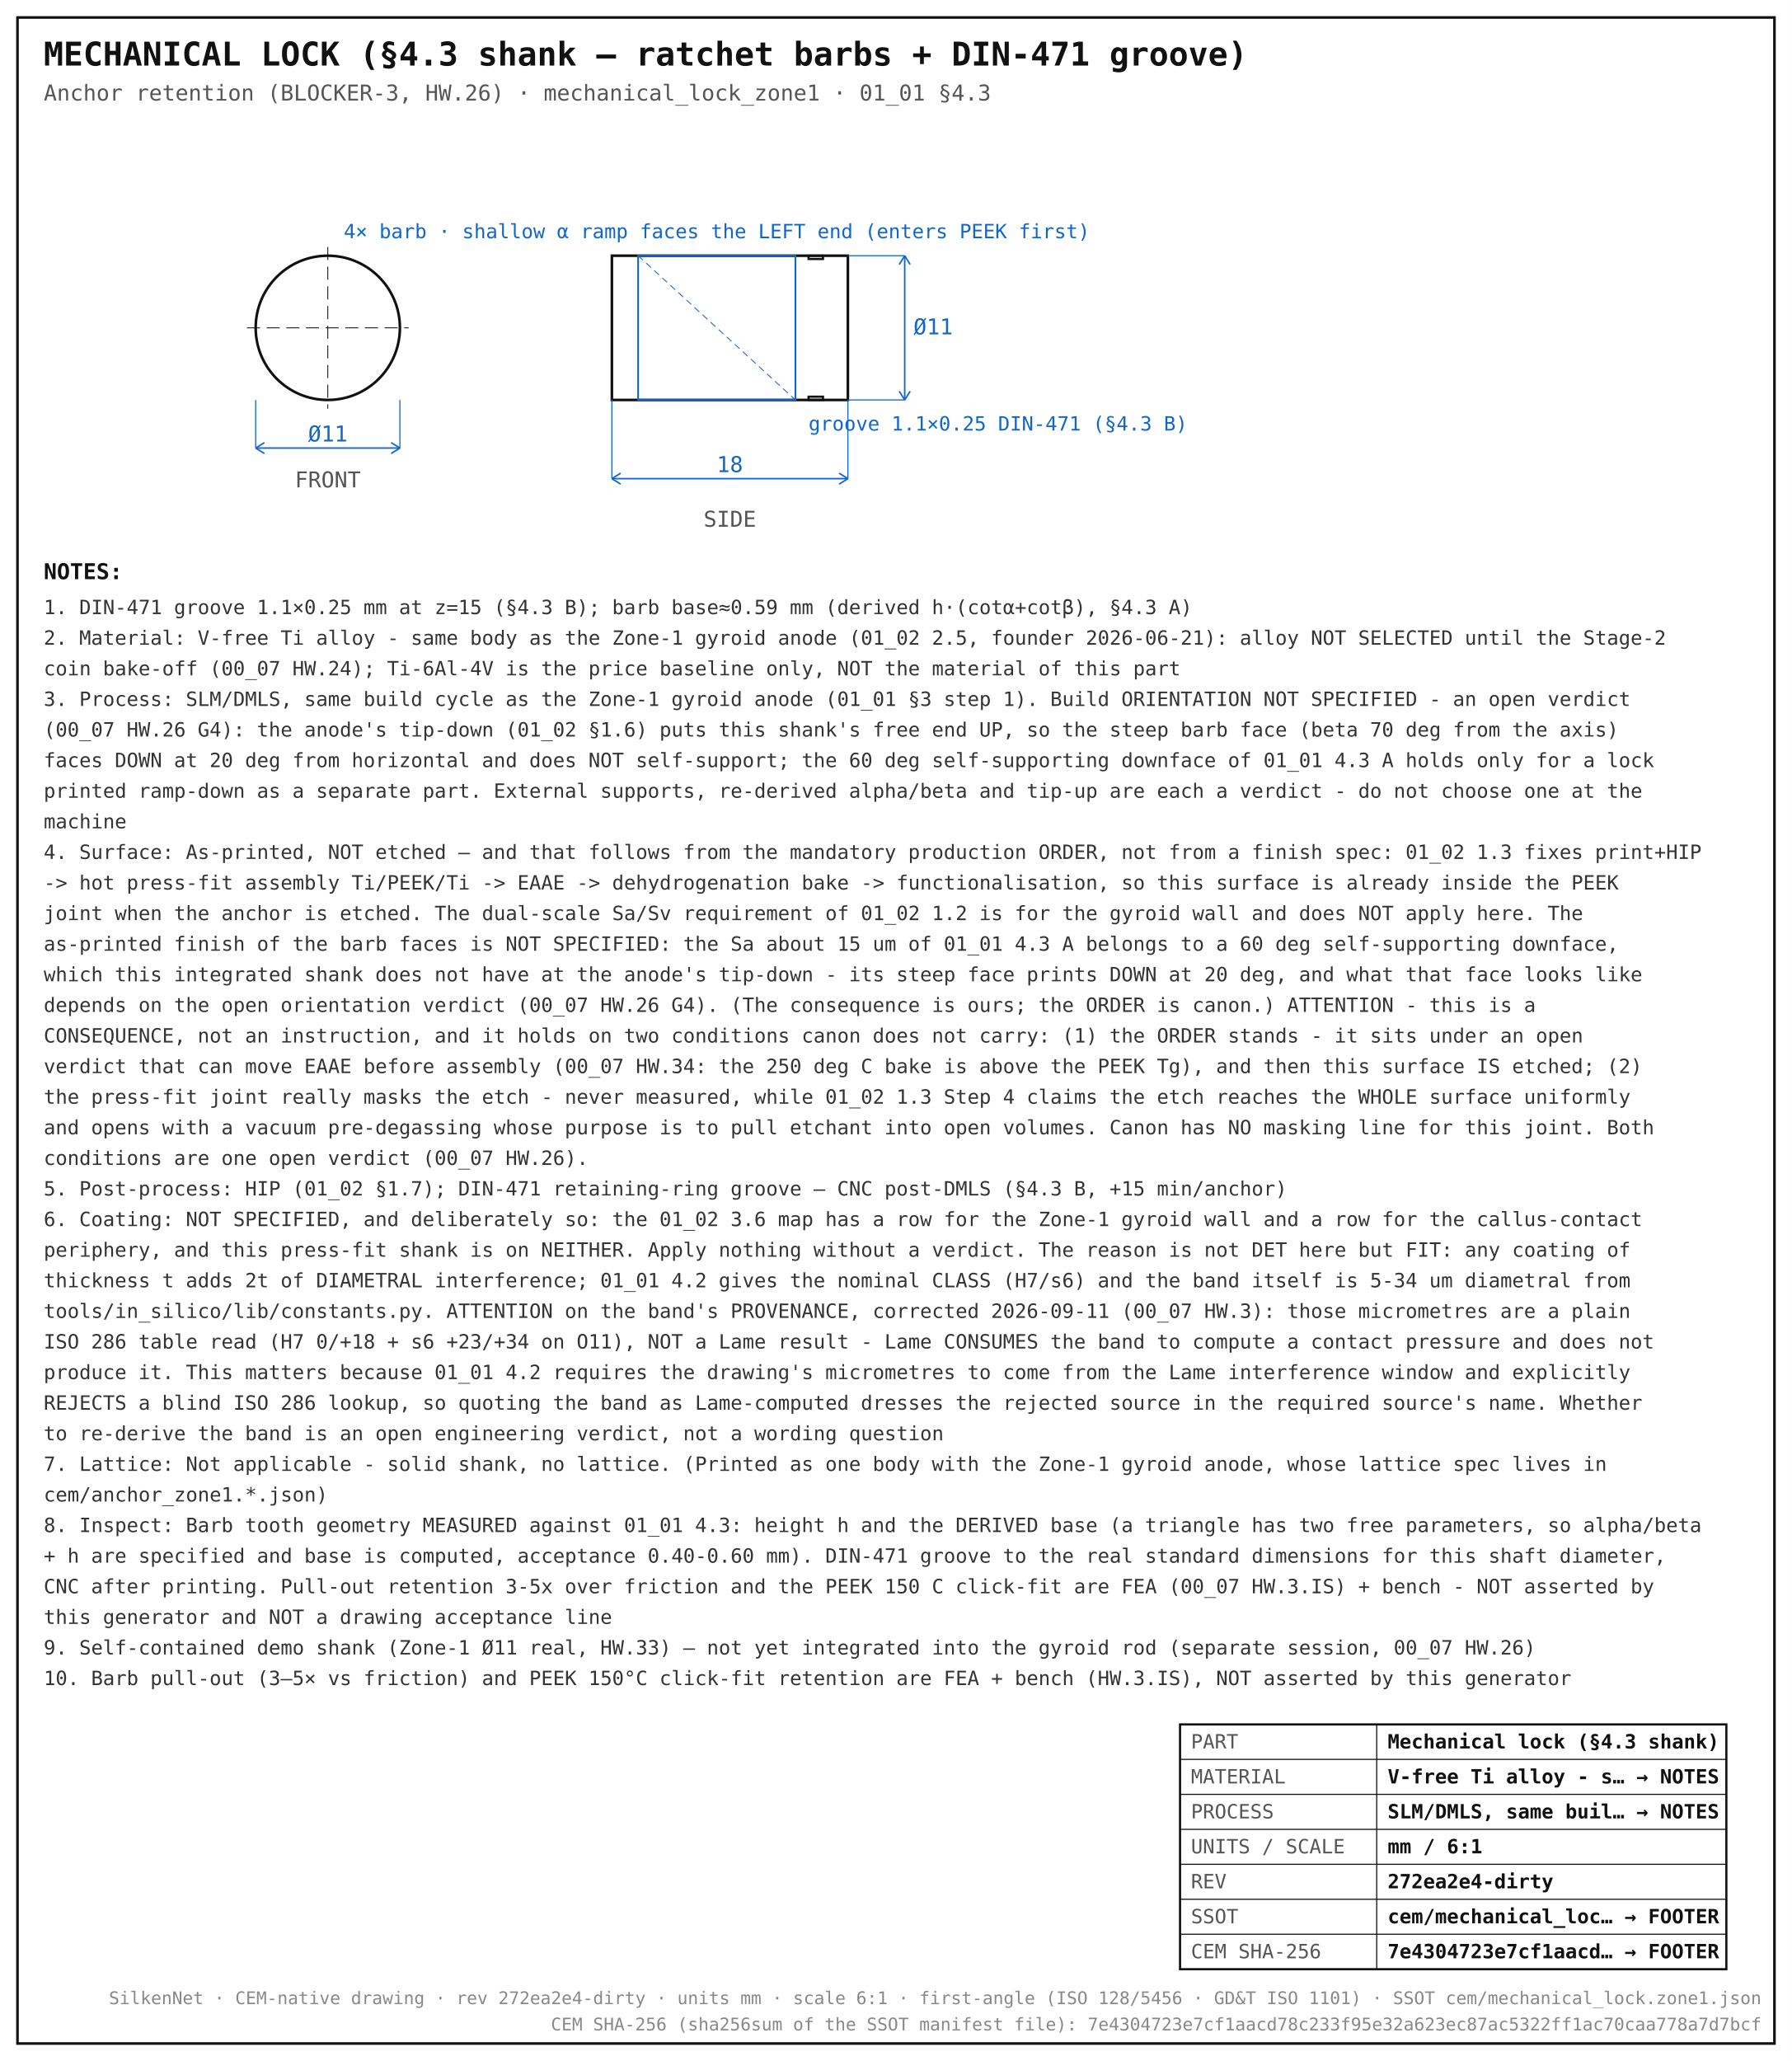
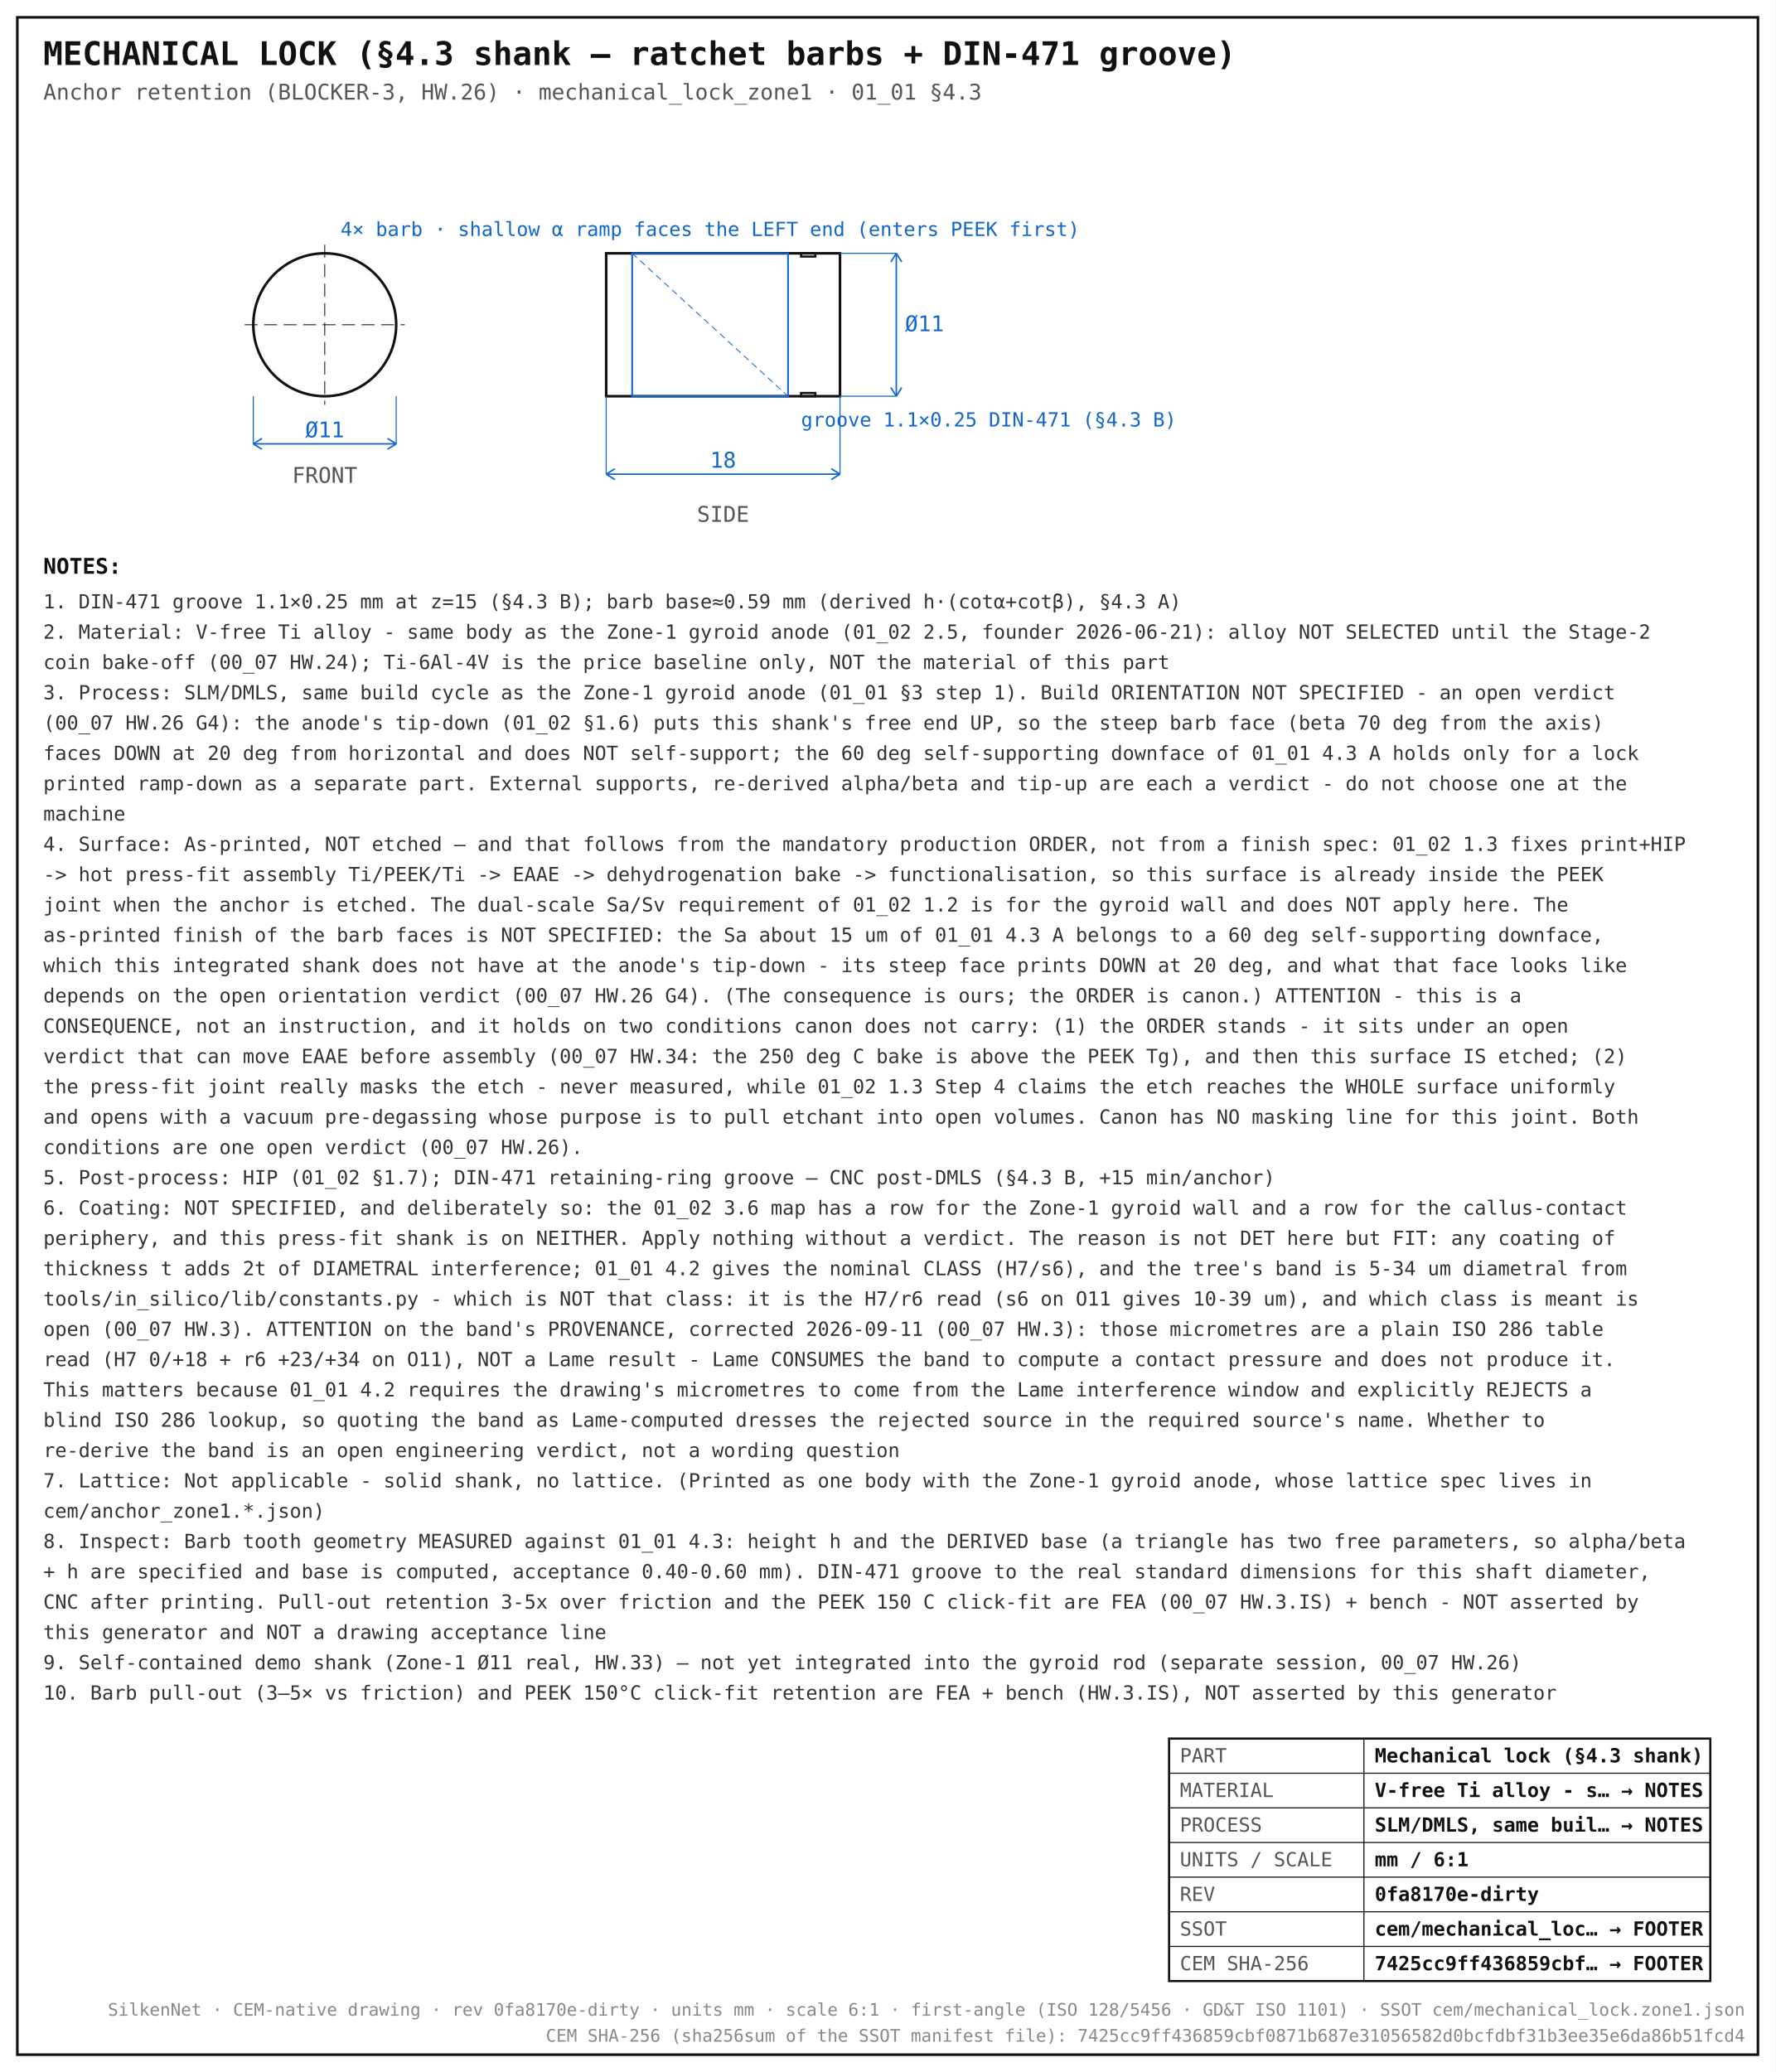
- <svg xmlns="http://www.w3.org/2000/svg" width="820" height="943" viewBox="0 0 820 943">
-   <rect x="0" y="0" width="820" height="943" fill="white" />
-   <rect x="8" y="8" width="804" height="927" fill="none" stroke="#111" stroke-width="1.2" />
+ <svg xmlns="http://www.w3.org/2000/svg" width="820" height="957" viewBox="0 0 820 957">
+   <rect x="0" y="0" width="820" height="957" fill="white" />
+   <rect x="8" y="8" width="804" height="941" fill="none" stroke="#111" stroke-width="1.2" />
  <text x="20" y="30" font-family="monospace" font-size="15" text-anchor="start" fill="#111" font-weight="bold">MECHANICAL LOCK  (§4.3 shank — ratchet barbs + DIN-471 groove)</text>
  <text x="20" y="46" font-family="monospace" font-size="10" text-anchor="start" fill="#555" font-weight="normal">Anchor retention (BLOCKER-3, HW.26) · mechanical_lock_zone1 · 01_01 §4.3</text>
  <circle cx="150" cy="150" r="33" fill="none" stroke="#111" stroke-width="1.2" />
  <line x1="113" y1="150" x2="187" y2="150" stroke="#111" stroke-width="0.4" stroke-dasharray="6 3" />
  <line x1="150" y1="113" x2="150" y2="187" stroke="#111" stroke-width="0.4" stroke-dasharray="6 3" />
  <text x="150" y="223" font-family="monospace" font-size="10" text-anchor="middle" fill="#555" font-weight="normal">FRONT</text>
  <line x1="117" y1="183" x2="117" y2="205" stroke="#1166cc" stroke-width="0.5" />
  <line x1="183" y1="183" x2="183" y2="205" stroke="#1166cc" stroke-width="0.5" />
  <line x1="117" y1="205" x2="183" y2="205" stroke="#1166cc" stroke-width="0.7" />
  <line x1="117" y1="205" x2="121" y2="202.5" stroke="#1166cc" stroke-width="0.7" />
  <line x1="117" y1="205" x2="121" y2="207.5" stroke="#1166cc" stroke-width="0.7" />
  <line x1="183" y1="205" x2="179" y2="202.5" stroke="#1166cc" stroke-width="0.7" />
  <line x1="183" y1="205" x2="179" y2="207.5" stroke="#1166cc" stroke-width="0.7" />
  <text x="150" y="202" font-family="monospace" font-size="10" text-anchor="middle" fill="#1166cc" font-weight="normal">Ø11</text>
  <rect x="280" y="117" width="108" height="66" fill="none" stroke="#111" stroke-width="1.2" />
  <rect x="292" y="117" width="72" height="66" fill="none" stroke="#1166cc" stroke-width="0.8" />
  <line x1="292" y1="117" x2="364" y2="183" stroke="#1166cc" stroke-width="0.4" stroke-dasharray="3 2" />
  <text x="328" y="109" font-family="monospace" font-size="9" text-anchor="middle" fill="#1166cc" font-weight="normal">4× barb · shallow α ramp faces the LEFT end (enters PEEK first)</text>
  <rect x="370" y="117" width="6.6" height="1.5" fill="none" stroke="#111" stroke-width="1" />
  <rect x="370" y="181.5" width="6.6" height="1.5" fill="none" stroke="#111" stroke-width="1" />
  <text x="370" y="197" font-family="monospace" font-size="9" text-anchor="start" fill="#1166cc" font-weight="normal">groove 1.1×0.25 DIN-471 (§4.3 B)</text>
  <text x="334" y="241" font-family="monospace" font-size="10" text-anchor="middle" fill="#555" font-weight="normal">SIDE</text>
  <line x1="280" y1="183" x2="280" y2="219" stroke="#1166cc" stroke-width="0.5" />
  <line x1="388" y1="183" x2="388" y2="219" stroke="#1166cc" stroke-width="0.5" />
  <line x1="280" y1="219" x2="388" y2="219" stroke="#1166cc" stroke-width="0.7" />
  <line x1="280" y1="219" x2="284" y2="216.5" stroke="#1166cc" stroke-width="0.7" />
  <line x1="280" y1="219" x2="284" y2="221.5" stroke="#1166cc" stroke-width="0.7" />
  <line x1="388" y1="219" x2="384" y2="216.5" stroke="#1166cc" stroke-width="0.7" />
  <line x1="388" y1="219" x2="384" y2="221.5" stroke="#1166cc" stroke-width="0.7" />
  <text x="334" y="216" font-family="monospace" font-size="10" text-anchor="middle" fill="#1166cc" font-weight="normal">18</text>
  <line x1="388" y1="117" x2="414" y2="117" stroke="#1166cc" stroke-width="0.5" />
  <line x1="388" y1="183" x2="414" y2="183" stroke="#1166cc" stroke-width="0.5" />
  <line x1="414" y1="117" x2="414" y2="183" stroke="#1166cc" stroke-width="0.7" />
  <line x1="414" y1="117" x2="411.5" y2="121" stroke="#1166cc" stroke-width="0.7" />
  <line x1="414" y1="117" x2="416.5" y2="121" stroke="#1166cc" stroke-width="0.7" />
  <line x1="414" y1="183" x2="411.5" y2="179" stroke="#1166cc" stroke-width="0.7" />
  <line x1="414" y1="183" x2="416.5" y2="179" stroke="#1166cc" stroke-width="0.7" />
  <text x="418" y="153" font-family="monospace" font-size="10" text-anchor="start" fill="#1166cc" font-weight="normal">Ø11</text>
  <text x="20" y="265" font-family="monospace" font-size="10" text-anchor="start" fill="#111" font-weight="bold">NOTES:</text>
  <text x="20" y="281" font-family="monospace" font-size="9" text-anchor="start" fill="#333" font-weight="normal">1. DIN-471 groove 1.1×0.25 mm at z=15 (§4.3 B); barb base≈0.59 mm (derived h·(cotα+cotβ), §4.3 A)</text>
  <text x="20" y="295" font-family="monospace" font-size="9" text-anchor="start" fill="#333" font-weight="normal">2. Material: V-free Ti alloy - same body as the Zone-1 gyroid anode (01_02 2.5, founder 2026-06-21): alloy NOT SELECTED until the Stage-2</text>
  <text x="20" y="309" font-family="monospace" font-size="9" text-anchor="start" fill="#333" font-weight="normal">   coin bake-off (00_07 HW.24); Ti-6Al-4V is the price baseline only, NOT the material of this part</text>
  <text x="20" y="323" font-family="monospace" font-size="9" text-anchor="start" fill="#333" font-weight="normal">3. Process: SLM/DMLS, same build cycle as the Zone-1 gyroid anode (01_01 §3 step 1). Build ORIENTATION NOT SPECIFIED - an open verdict</text>
  <text x="20" y="337" font-family="monospace" font-size="9" text-anchor="start" fill="#333" font-weight="normal">   (00_07 HW.26 G4): the anode's tip-down (01_02 §1.6) puts this shank's free end UP, so the steep barb face (beta 70 deg from the axis)</text>
  <text x="20" y="351" font-family="monospace" font-size="9" text-anchor="start" fill="#333" font-weight="normal">   faces DOWN at 20 deg from horizontal and does NOT self-support; the 60 deg self-supporting downface of 01_01 4.3 A holds only for a lock</text>
  <text x="20" y="365" font-family="monospace" font-size="9" text-anchor="start" fill="#333" font-weight="normal">   printed ramp-down as a separate part. External supports, re-derived alpha/beta and tip-up are each a verdict - do not choose one at the</text>
  <text x="20" y="379" font-family="monospace" font-size="9" text-anchor="start" fill="#333" font-weight="normal">   machine</text>
  <text x="20" y="393" font-family="monospace" font-size="9" text-anchor="start" fill="#333" font-weight="normal">4. Surface: As-printed, NOT etched — and that follows from the mandatory production ORDER, not from a finish spec: 01_02 1.3 fixes print+HIP</text>
  <text x="20" y="407" font-family="monospace" font-size="9" text-anchor="start" fill="#333" font-weight="normal">   -&gt; hot press-fit assembly Ti/PEEK/Ti -&gt; EAAE -&gt; dehydrogenation bake -&gt; functionalisation, so this surface is already inside the PEEK</text>
  <text x="20" y="421" font-family="monospace" font-size="9" text-anchor="start" fill="#333" font-weight="normal">   joint when the anchor is etched. The dual-scale Sa/Sv requirement of 01_02 1.2 is for the gyroid wall and does NOT apply here. The</text>
  <text x="20" y="435" font-family="monospace" font-size="9" text-anchor="start" fill="#333" font-weight="normal">   as-printed finish of the barb faces is NOT SPECIFIED: the Sa about 15 um of 01_01 4.3 A belongs to a 60 deg self-supporting downface,</text>
  <text x="20" y="449" font-family="monospace" font-size="9" text-anchor="start" fill="#333" font-weight="normal">   which this integrated shank does not have at the anode's tip-down - its steep face prints DOWN at 20 deg, and what that face looks like</text>
  <text x="20" y="463" font-family="monospace" font-size="9" text-anchor="start" fill="#333" font-weight="normal">   depends on the open orientation verdict (00_07 HW.26 G4). (The consequence is ours; the ORDER is canon.) ATTENTION - this is a</text>
  <text x="20" y="477" font-family="monospace" font-size="9" text-anchor="start" fill="#333" font-weight="normal">   CONSEQUENCE, not an instruction, and it holds on two conditions canon does not carry: (1) the ORDER stands - it sits under an open</text>
  <text x="20" y="491" font-family="monospace" font-size="9" text-anchor="start" fill="#333" font-weight="normal">   verdict that can move EAAE before assembly (00_07 HW.34: the 250 deg C bake is above the PEEK Tg), and then this surface IS etched; (2)</text>
  <text x="20" y="505" font-family="monospace" font-size="9" text-anchor="start" fill="#333" font-weight="normal">   the press-fit joint really masks the etch - never measured, while 01_02 1.3 Step 4 claims the etch reaches the WHOLE surface uniformly</text>
  <text x="20" y="519" font-family="monospace" font-size="9" text-anchor="start" fill="#333" font-weight="normal">   and opens with a vacuum pre-degassing whose purpose is to pull etchant into open volumes. Canon has NO masking line for this joint. Both</text>
  <text x="20" y="533" font-family="monospace" font-size="9" text-anchor="start" fill="#333" font-weight="normal">   conditions are one open verdict (00_07 HW.26).</text>
  <text x="20" y="547" font-family="monospace" font-size="9" text-anchor="start" fill="#333" font-weight="normal">5. Post-process: HIP (01_02 §1.7); DIN-471 retaining-ring groove — CNC post-DMLS (§4.3 B, +15 min/anchor)</text>
  <text x="20" y="561" font-family="monospace" font-size="9" text-anchor="start" fill="#333" font-weight="normal">6. Coating: NOT SPECIFIED, and deliberately so: the 01_02 3.6 map has a row for the Zone-1 gyroid wall and a row for the callus-contact</text>
  <text x="20" y="575" font-family="monospace" font-size="9" text-anchor="start" fill="#333" font-weight="normal">   periphery, and this press-fit shank is on NEITHER. Apply nothing without a verdict. The reason is not DET here but FIT: any coating of</text>
-   <text x="20" y="589" font-family="monospace" font-size="9" text-anchor="start" fill="#333" font-weight="normal">   thickness t adds 2t of DIAMETRAL interference; 01_01 4.2 gives the nominal CLASS (H7/s6) and the band itself is 5-34 um diametral from</text>
-   <text x="20" y="603" font-family="monospace" font-size="9" text-anchor="start" fill="#333" font-weight="normal">   tools/in_silico/lib/constants.py. ATTENTION on the band's PROVENANCE, corrected 2026-09-11 (00_07 HW.3): those micrometres are a plain</text>
-   <text x="20" y="617" font-family="monospace" font-size="9" text-anchor="start" fill="#333" font-weight="normal">   ISO 286 table read (H7 0/+18 + s6 +23/+34 on O11), NOT a Lame result - Lame CONSUMES the band to compute a contact pressure and does not</text>
-   <text x="20" y="631" font-family="monospace" font-size="9" text-anchor="start" fill="#333" font-weight="normal">   produce it. This matters because 01_01 4.2 requires the drawing's micrometres to come from the Lame interference window and explicitly</text>
-   <text x="20" y="645" font-family="monospace" font-size="9" text-anchor="start" fill="#333" font-weight="normal">   REJECTS a blind ISO 286 lookup, so quoting the band as Lame-computed dresses the rejected source in the required source's name. Whether</text>
-   <text x="20" y="659" font-family="monospace" font-size="9" text-anchor="start" fill="#333" font-weight="normal">   to re-derive the band is an open engineering verdict, not a wording question</text>
-   <text x="20" y="673" font-family="monospace" font-size="9" text-anchor="start" fill="#333" font-weight="normal">7. Lattice: Not applicable - solid shank, no lattice. (Printed as one body with the Zone-1 gyroid anode, whose lattice spec lives in</text>
-   <text x="20" y="687" font-family="monospace" font-size="9" text-anchor="start" fill="#333" font-weight="normal">   cem/anchor_zone1.*.json)</text>
-   <text x="20" y="701" font-family="monospace" font-size="9" text-anchor="start" fill="#333" font-weight="normal">8. Inspect: Barb tooth geometry MEASURED against 01_01 4.3: height h and the DERIVED base (a triangle has two free parameters, so alpha/beta</text>
-   <text x="20" y="715" font-family="monospace" font-size="9" text-anchor="start" fill="#333" font-weight="normal">   + h are specified and base is computed, acceptance 0.40-0.60 mm). DIN-471 groove to the real standard dimensions for this shaft diameter,</text>
-   <text x="20" y="729" font-family="monospace" font-size="9" text-anchor="start" fill="#333" font-weight="normal">   CNC after printing. Pull-out retention 3-5x over friction and the PEEK 150 C click-fit are FEA (00_07 HW.3.IS) + bench - NOT asserted by</text>
-   <text x="20" y="743" font-family="monospace" font-size="9" text-anchor="start" fill="#333" font-weight="normal">   this generator and NOT a drawing acceptance line</text>
-   <text x="20" y="757" font-family="monospace" font-size="9" text-anchor="start" fill="#333" font-weight="normal">9. Self-contained demo shank (Zone-1 Ø11 real, HW.33) — not yet integrated into the gyroid rod (separate session, 00_07 HW.26)</text>
-   <text x="20" y="771" font-family="monospace" font-size="9" text-anchor="start" fill="#333" font-weight="normal">10. Barb pull-out (3–5× vs friction) and PEEK 150°C click-fit retention are FEA + bench (HW.3.IS), NOT asserted by this generator</text>
-   <rect x="540" y="789" width="250" height="112" fill="none" stroke="#111" stroke-width="1" />
-   <line x1="630" y1="789" x2="630" y2="805" stroke="#111" stroke-width="0.5" />
-   <text x="545" y="800" font-family="monospace" font-size="9" text-anchor="start" fill="#555" font-weight="normal">PART</text>
-   <text x="635" y="800" font-family="monospace" font-size="9" text-anchor="start" fill="#111" font-weight="bold">Mechanical lock (§4.3 shank)</text>
-   <line x1="540" y1="805" x2="790" y2="805" stroke="#111" stroke-width="0.5" />
-   <line x1="630" y1="805" x2="630" y2="821" stroke="#111" stroke-width="0.5" />
-   <text x="545" y="816" font-family="monospace" font-size="9" text-anchor="start" fill="#555" font-weight="normal">MATERIAL</text>
-   <text x="635" y="816" font-family="monospace" font-size="9" text-anchor="start" fill="#111" font-weight="bold">V-free Ti alloy - s… → NOTES</text>
-   <line x1="540" y1="821" x2="790" y2="821" stroke="#111" stroke-width="0.5" />
-   <line x1="630" y1="821" x2="630" y2="837" stroke="#111" stroke-width="0.5" />
-   <text x="545" y="832" font-family="monospace" font-size="9" text-anchor="start" fill="#555" font-weight="normal">PROCESS</text>
-   <text x="635" y="832" font-family="monospace" font-size="9" text-anchor="start" fill="#111" font-weight="bold">SLM/DMLS, same buil… → NOTES</text>
-   <line x1="540" y1="837" x2="790" y2="837" stroke="#111" stroke-width="0.5" />
-   <line x1="630" y1="837" x2="630" y2="853" stroke="#111" stroke-width="0.5" />
-   <text x="545" y="848" font-family="monospace" font-size="9" text-anchor="start" fill="#555" font-weight="normal">UNITS / SCALE</text>
-   <text x="635" y="848" font-family="monospace" font-size="9" text-anchor="start" fill="#111" font-weight="bold">mm / 6:1</text>
-   <line x1="540" y1="853" x2="790" y2="853" stroke="#111" stroke-width="0.5" />
-   <line x1="630" y1="853" x2="630" y2="869" stroke="#111" stroke-width="0.5" />
-   <text x="545" y="864" font-family="monospace" font-size="9" text-anchor="start" fill="#555" font-weight="normal">REV</text>
-   <text x="635" y="864" font-family="monospace" font-size="9" text-anchor="start" fill="#111" font-weight="bold">272ea2e4-dirty</text>
-   <line x1="540" y1="869" x2="790" y2="869" stroke="#111" stroke-width="0.5" />
-   <line x1="630" y1="869" x2="630" y2="885" stroke="#111" stroke-width="0.5" />
-   <text x="545" y="880" font-family="monospace" font-size="9" text-anchor="start" fill="#555" font-weight="normal">SSOT</text>
-   <text x="635" y="880" font-family="monospace" font-size="9" text-anchor="start" fill="#111" font-weight="bold">cem/mechanical_loc… → FOOTER</text>
-   <line x1="540" y1="885" x2="790" y2="885" stroke="#111" stroke-width="0.5" />
-   <line x1="630" y1="885" x2="630" y2="901" stroke="#111" stroke-width="0.5" />
-   <text x="545" y="896" font-family="monospace" font-size="9" text-anchor="start" fill="#555" font-weight="normal">CEM SHA-256</text>
-   <text x="635" y="896" font-family="monospace" font-size="9" text-anchor="start" fill="#111" font-weight="bold">7e4304723e7cf1aacd… → FOOTER</text>
-   <text x="806" y="917" font-family="monospace" font-size="8" text-anchor="end" fill="#888" font-weight="normal">SilkenNet · CEM-native drawing · rev 272ea2e4-dirty · units mm · scale 6:1 · first-angle (ISO 128/5456 · GD&amp;T ISO 1101) · SSOT cem/mechanical_lock.zone1.json</text>
-   <text x="806" y="929" font-family="monospace" font-size="8" text-anchor="end" fill="#888" font-weight="normal">CEM SHA-256 (sha256sum of the SSOT manifest file): 7e4304723e7cf1aacd78c233f95e32a623ec87ac5322ff1ac70caa778a7d7bcf</text>
+   <text x="20" y="589" font-family="monospace" font-size="9" text-anchor="start" fill="#333" font-weight="normal">   thickness t adds 2t of DIAMETRAL interference; 01_01 4.2 gives the nominal CLASS (H7/s6), and the tree's band is 5-34 um diametral from</text>
+   <text x="20" y="603" font-family="monospace" font-size="9" text-anchor="start" fill="#333" font-weight="normal">   tools/in_silico/lib/constants.py - which is NOT that class: it is the H7/r6 read (s6 on O11 gives 10-39 um), and which class is meant is</text>
+   <text x="20" y="617" font-family="monospace" font-size="9" text-anchor="start" fill="#333" font-weight="normal">   open (00_07 HW.3). ATTENTION on the band's PROVENANCE, corrected 2026-09-11 (00_07 HW.3): those micrometres are a plain ISO 286 table</text>
+   <text x="20" y="631" font-family="monospace" font-size="9" text-anchor="start" fill="#333" font-weight="normal">   read (H7 0/+18 + r6 +23/+34 on O11), NOT a Lame result - Lame CONSUMES the band to compute a contact pressure and does not produce it.</text>
+   <text x="20" y="645" font-family="monospace" font-size="9" text-anchor="start" fill="#333" font-weight="normal">   This matters because 01_01 4.2 requires the drawing's micrometres to come from the Lame interference window and explicitly REJECTS a</text>
+   <text x="20" y="659" font-family="monospace" font-size="9" text-anchor="start" fill="#333" font-weight="normal">   blind ISO 286 lookup, so quoting the band as Lame-computed dresses the rejected source in the required source's name. Whether to</text>
+   <text x="20" y="673" font-family="monospace" font-size="9" text-anchor="start" fill="#333" font-weight="normal">   re-derive the band is an open engineering verdict, not a wording question</text>
+   <text x="20" y="687" font-family="monospace" font-size="9" text-anchor="start" fill="#333" font-weight="normal">7. Lattice: Not applicable - solid shank, no lattice. (Printed as one body with the Zone-1 gyroid anode, whose lattice spec lives in</text>
+   <text x="20" y="701" font-family="monospace" font-size="9" text-anchor="start" fill="#333" font-weight="normal">   cem/anchor_zone1.*.json)</text>
+   <text x="20" y="715" font-family="monospace" font-size="9" text-anchor="start" fill="#333" font-weight="normal">8. Inspect: Barb tooth geometry MEASURED against 01_01 4.3: height h and the DERIVED base (a triangle has two free parameters, so alpha/beta</text>
+   <text x="20" y="729" font-family="monospace" font-size="9" text-anchor="start" fill="#333" font-weight="normal">   + h are specified and base is computed, acceptance 0.40-0.60 mm). DIN-471 groove to the real standard dimensions for this shaft diameter,</text>
+   <text x="20" y="743" font-family="monospace" font-size="9" text-anchor="start" fill="#333" font-weight="normal">   CNC after printing. Pull-out retention 3-5x over friction and the PEEK 150 C click-fit are FEA (00_07 HW.3.IS) + bench - NOT asserted by</text>
+   <text x="20" y="757" font-family="monospace" font-size="9" text-anchor="start" fill="#333" font-weight="normal">   this generator and NOT a drawing acceptance line</text>
+   <text x="20" y="771" font-family="monospace" font-size="9" text-anchor="start" fill="#333" font-weight="normal">9. Self-contained demo shank (Zone-1 Ø11 real, HW.33) — not yet integrated into the gyroid rod (separate session, 00_07 HW.26)</text>
+   <text x="20" y="785" font-family="monospace" font-size="9" text-anchor="start" fill="#333" font-weight="normal">10. Barb pull-out (3–5× vs friction) and PEEK 150°C click-fit retention are FEA + bench (HW.3.IS), NOT asserted by this generator</text>
+   <rect x="540" y="803" width="250" height="112" fill="none" stroke="#111" stroke-width="1" />
+   <line x1="630" y1="803" x2="630" y2="819" stroke="#111" stroke-width="0.5" />
+   <text x="545" y="814" font-family="monospace" font-size="9" text-anchor="start" fill="#555" font-weight="normal">PART</text>
+   <text x="635" y="814" font-family="monospace" font-size="9" text-anchor="start" fill="#111" font-weight="bold">Mechanical lock (§4.3 shank)</text>
+   <line x1="540" y1="819" x2="790" y2="819" stroke="#111" stroke-width="0.5" />
+   <line x1="630" y1="819" x2="630" y2="835" stroke="#111" stroke-width="0.5" />
+   <text x="545" y="830" font-family="monospace" font-size="9" text-anchor="start" fill="#555" font-weight="normal">MATERIAL</text>
+   <text x="635" y="830" font-family="monospace" font-size="9" text-anchor="start" fill="#111" font-weight="bold">V-free Ti alloy - s… → NOTES</text>
+   <line x1="540" y1="835" x2="790" y2="835" stroke="#111" stroke-width="0.5" />
+   <line x1="630" y1="835" x2="630" y2="851" stroke="#111" stroke-width="0.5" />
+   <text x="545" y="846" font-family="monospace" font-size="9" text-anchor="start" fill="#555" font-weight="normal">PROCESS</text>
+   <text x="635" y="846" font-family="monospace" font-size="9" text-anchor="start" fill="#111" font-weight="bold">SLM/DMLS, same buil… → NOTES</text>
+   <line x1="540" y1="851" x2="790" y2="851" stroke="#111" stroke-width="0.5" />
+   <line x1="630" y1="851" x2="630" y2="867" stroke="#111" stroke-width="0.5" />
+   <text x="545" y="862" font-family="monospace" font-size="9" text-anchor="start" fill="#555" font-weight="normal">UNITS / SCALE</text>
+   <text x="635" y="862" font-family="monospace" font-size="9" text-anchor="start" fill="#111" font-weight="bold">mm / 6:1</text>
+   <line x1="540" y1="867" x2="790" y2="867" stroke="#111" stroke-width="0.5" />
+   <line x1="630" y1="867" x2="630" y2="883" stroke="#111" stroke-width="0.5" />
+   <text x="545" y="878" font-family="monospace" font-size="9" text-anchor="start" fill="#555" font-weight="normal">REV</text>
+   <text x="635" y="878" font-family="monospace" font-size="9" text-anchor="start" fill="#111" font-weight="bold">0fa8170e-dirty</text>
+   <line x1="540" y1="883" x2="790" y2="883" stroke="#111" stroke-width="0.5" />
+   <line x1="630" y1="883" x2="630" y2="899" stroke="#111" stroke-width="0.5" />
+   <text x="545" y="894" font-family="monospace" font-size="9" text-anchor="start" fill="#555" font-weight="normal">SSOT</text>
+   <text x="635" y="894" font-family="monospace" font-size="9" text-anchor="start" fill="#111" font-weight="bold">cem/mechanical_loc… → FOOTER</text>
+   <line x1="540" y1="899" x2="790" y2="899" stroke="#111" stroke-width="0.5" />
+   <line x1="630" y1="899" x2="630" y2="915" stroke="#111" stroke-width="0.5" />
+   <text x="545" y="910" font-family="monospace" font-size="9" text-anchor="start" fill="#555" font-weight="normal">CEM SHA-256</text>
+   <text x="635" y="910" font-family="monospace" font-size="9" text-anchor="start" fill="#111" font-weight="bold">7425cc9ff436859cbf… → FOOTER</text>
+   <text x="806" y="931" font-family="monospace" font-size="8" text-anchor="end" fill="#888" font-weight="normal">SilkenNet · CEM-native drawing · rev 0fa8170e-dirty · units mm · scale 6:1 · first-angle (ISO 128/5456 · GD&amp;T ISO 1101) · SSOT cem/mechanical_lock.zone1.json</text>
+   <text x="806" y="943" font-family="monospace" font-size="8" text-anchor="end" fill="#888" font-weight="normal">CEM SHA-256 (sha256sum of the SSOT manifest file): 7425cc9ff436859cbf0871b687e31056582d0bcfdbf31b3ee35e6da86b51fcd4</text>
</svg>
